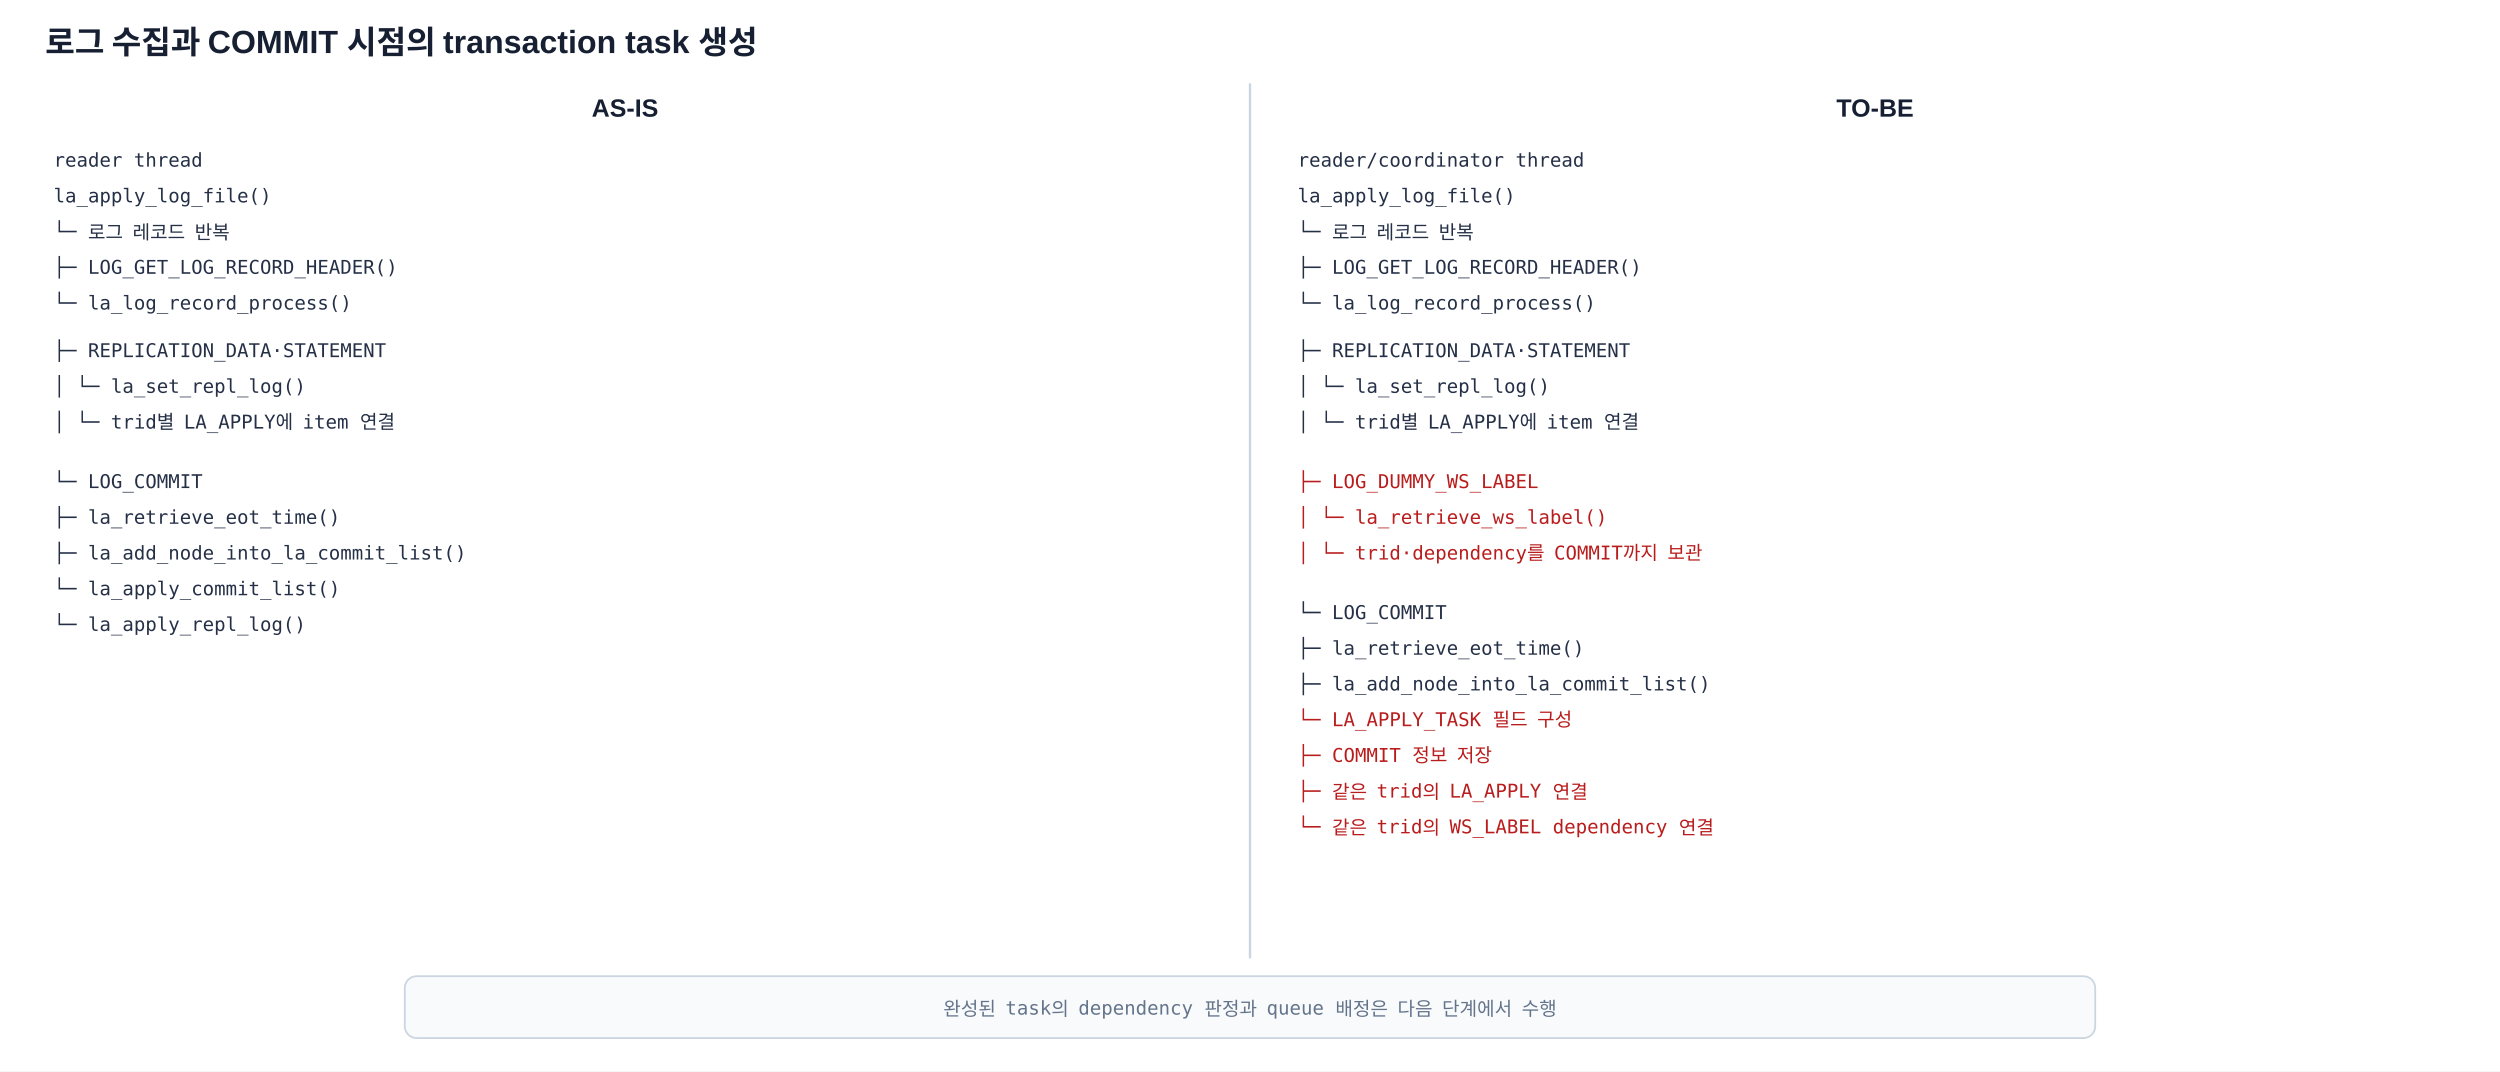
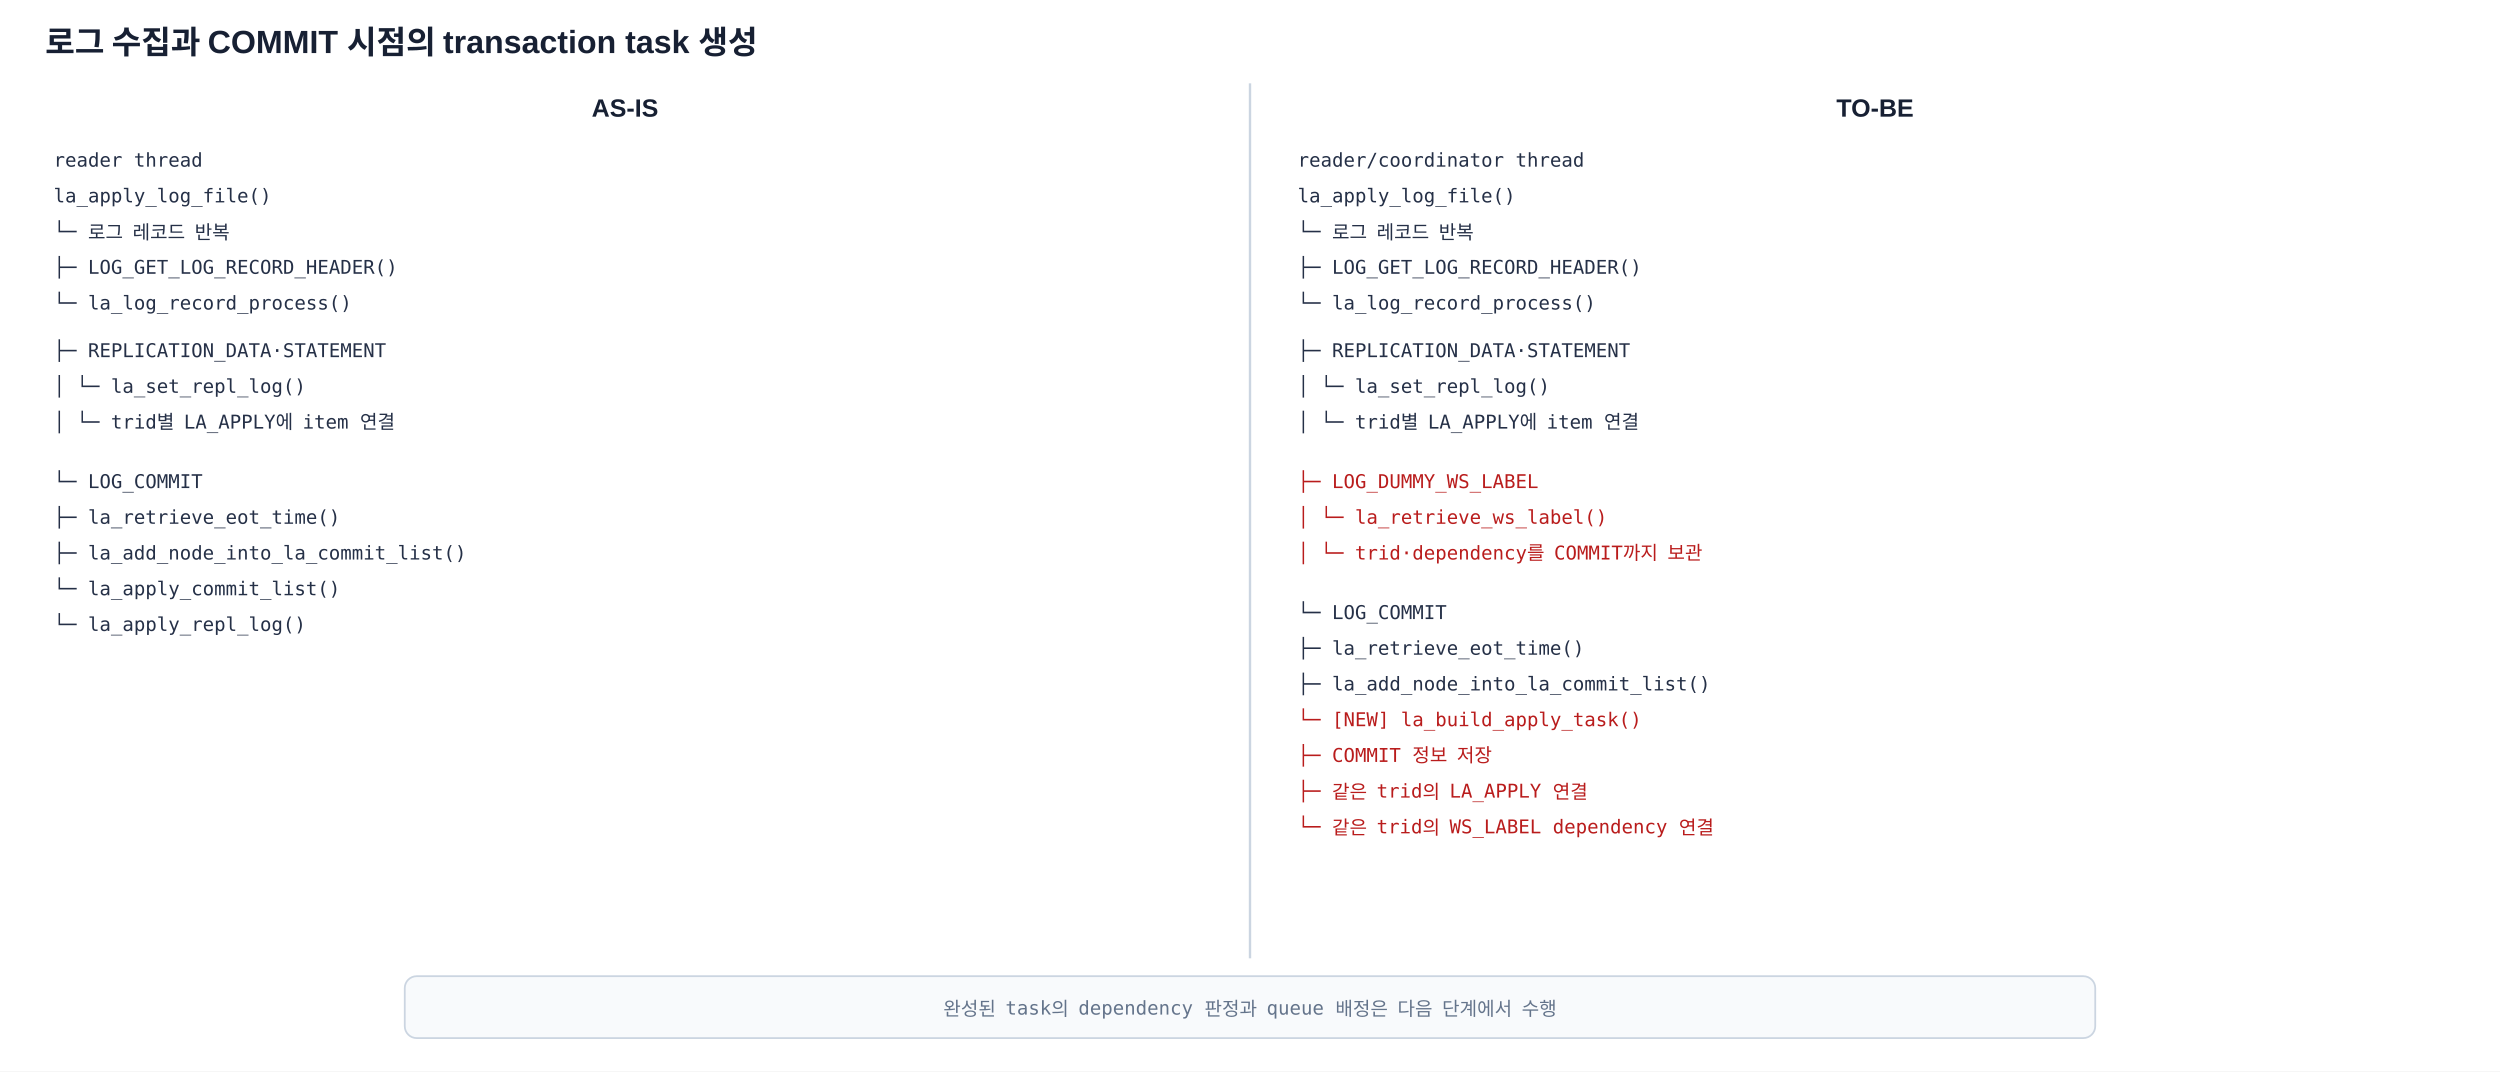
<svg xmlns="http://www.w3.org/2000/svg" width="2100" height="900" viewBox="0 0 2100 900">
  <style>
    text{font-family:Arial,'Noto Sans KR',sans-serif;fill:#172033}
    .title{font-size:27px;font-weight:700}
    .head{font-size:21px;font-weight:700}
    .code{font-family:'DejaVu Sans Mono','Noto Sans Mono CJK KR',monospace;font-size:16px;fill:#253047}
    .new{fill:#b91c1c}
    .muted{fill:#64748b}
    .note{fill:#f8fafc;stroke:#cbd5e1;stroke-width:1.5}
  </style>
  <rect width="2100" height="900" fill="#ffffff" />
  <text x="38" y="45" class="title">로그 수집과 COMMIT 시점의 transaction task 생성</text>
  <line x1="1050" y1="70" x2="1050" y2="805" stroke="#cbd5e1" stroke-width="2" />
  <text x="525" y="98" text-anchor="middle" class="head">AS-IS</text>
  <text x="1575" y="98" text-anchor="middle" class="head">TO-BE</text>
  <text x="45" y="140" class="code">reader thread</text>
  <text x="45" y="170" class="code">la_apply_log_file()</text>
  <text x="45" y="200" class="code">└─ 로그 레코드 반복</text>
  <text x="45" y="230" class="code">   ├─ LOG_GET_LOG_RECORD_HEADER()</text>
  <text x="45" y="260" class="code">   └─ la_log_record_process()</text>
  <text x="45" y="300" class="code">      ├─ REPLICATION_DATA·STATEMENT</text>
  <text x="45" y="330" class="code">      │  └─ la_set_repl_log()</text>
  <text x="45" y="360" class="code">      │     └─ trid별 LA_APPLY에 item 연결</text>
  <text x="45" y="410" class="code">      └─ LOG_COMMIT</text>
  <text x="45" y="440" class="code">         ├─ la_retrieve_eot_time()</text>
  <text x="45" y="470" class="code">         ├─ la_add_node_into_la_commit_list()</text>
  <text x="45" y="500" class="code">         └─ la_apply_commit_list()</text>
  <text x="45" y="530" class="code">            └─ la_apply_repl_log()</text>
  <text x="1090" y="140" class="code">reader/coordinator thread</text>
  <text x="1090" y="170" class="code">la_apply_log_file()</text>
  <text x="1090" y="200" class="code">└─ 로그 레코드 반복</text>
  <text x="1090" y="230" class="code">   ├─ LOG_GET_LOG_RECORD_HEADER()</text>
  <text x="1090" y="260" class="code">   └─ la_log_record_process()</text>
  <text x="1090" y="300" class="code">      ├─ REPLICATION_DATA·STATEMENT</text>
  <text x="1090" y="330" class="code">      │  └─ la_set_repl_log()</text>
  <text x="1090" y="360" class="code">      │     └─ trid별 LA_APPLY에 item 연결</text>
  <text x="1090" y="410" class="code new">      ├─ LOG_DUMMY_WS_LABEL        </text>
  <text x="1090" y="440" class="code new">      │  └─ la_retrieve_ws_label() </text>
  <text x="1090" y="470" class="code new">      │     └─ trid·dependency를 COMMIT까지 보관</text>
  <text x="1090" y="520" class="code">      └─ LOG_COMMIT</text>
  <text x="1090" y="550" class="code">         ├─ la_retrieve_eot_time()</text>
  <text x="1090" y="580" class="code">         ├─ la_add_node_into_la_commit_list()</text>
-   <text x="1090" y="610" class="code new">         └─ LA_APPLY_TASK 필드 구성</text>
+   <text x="1090" y="610" class="code new">         └─ [NEW] la_build_apply_task()</text>
  <text x="1090" y="640" class="code new">            ├─ COMMIT 정보 저장</text>
  <text x="1090" y="670" class="code new">            ├─ 같은 trid의 LA_APPLY 연결</text>
  <text x="1090" y="700" class="code new">            └─ 같은 trid의 WS_LABEL dependency 연결</text>
  <rect x="340" y="820" width="1420" height="52" rx="10" class="note" />
  <text x="1050" y="853" text-anchor="middle" class="code muted">완성된 task의 dependency 판정과 queue 배정은 다음 단계에서 수행</text>
</svg>
